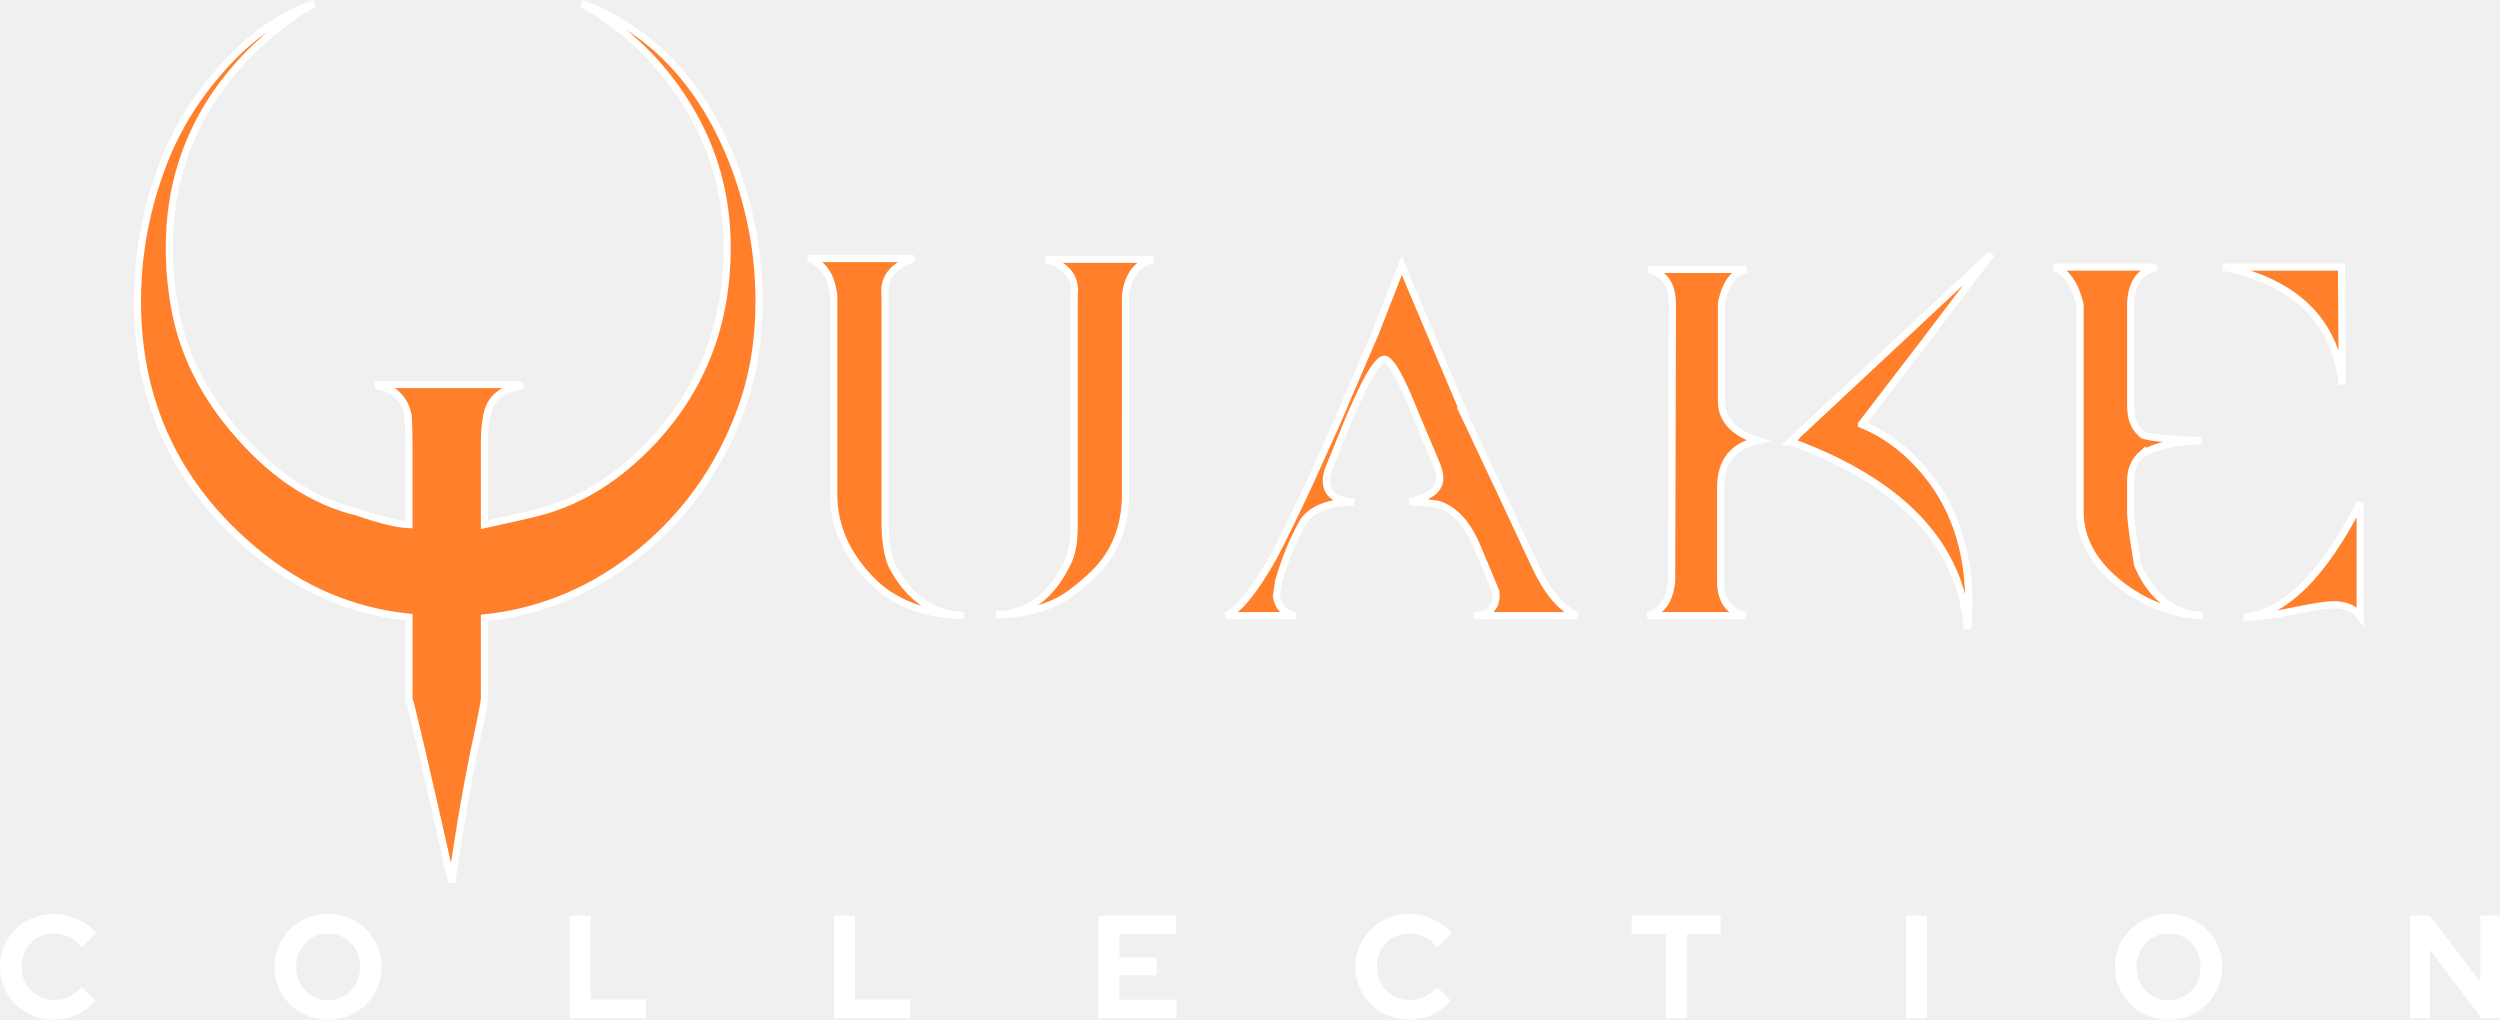
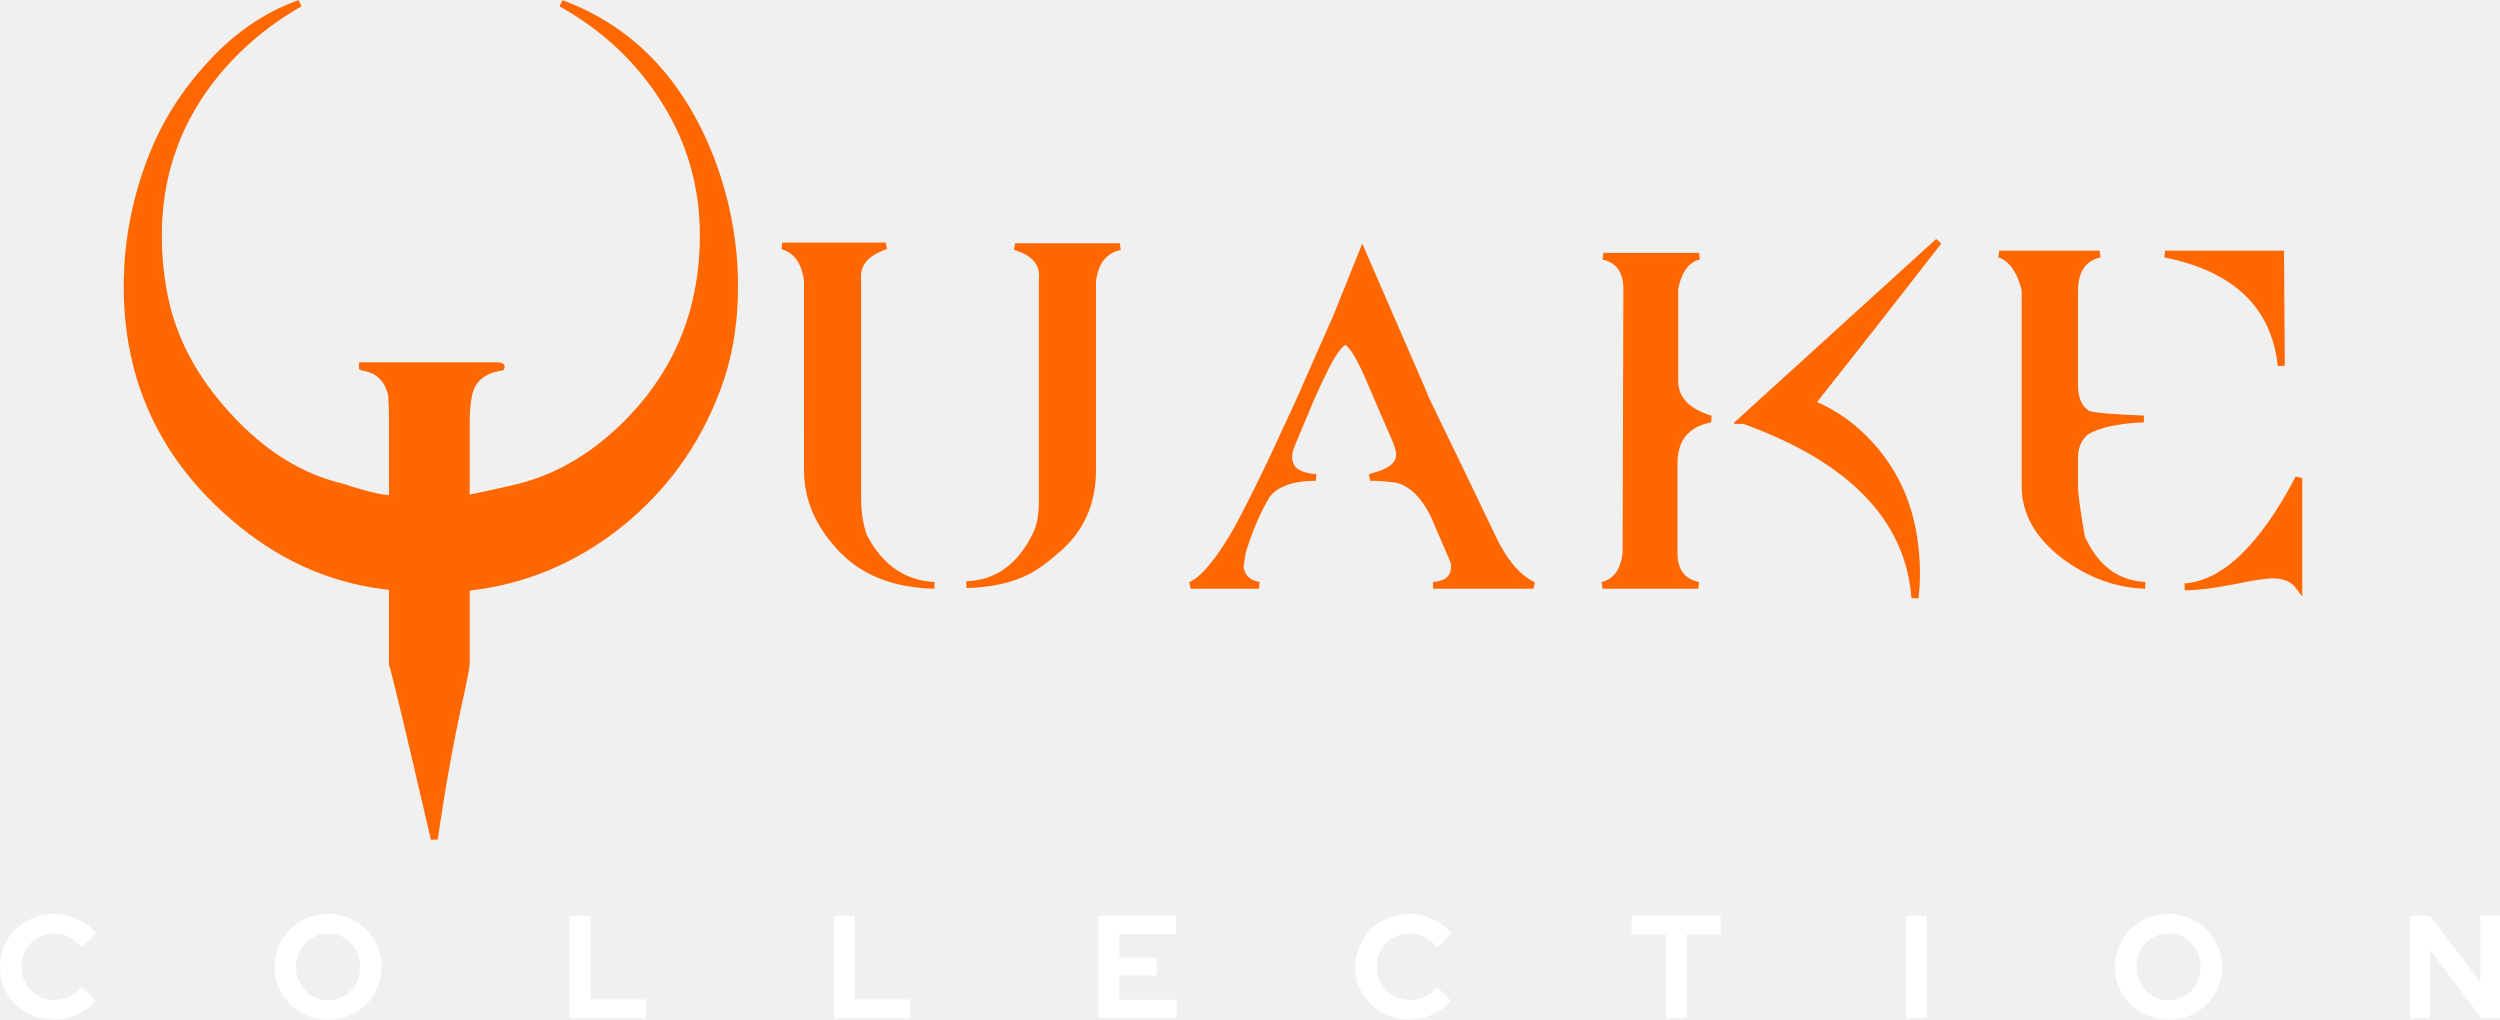
<svg xmlns="http://www.w3.org/2000/svg" width="461.254" height="188.141" viewBox="0 0 122.04 49.779" version="1.1" id="svg8">
  <defs id="defs2" />
  <g id="layer1" transform="translate(-5.902694,-244.4328)">
    <flowRoot xml:space="preserve" id="flowRoot10" style="font-style:normal;font-weight:normal;font-size:40px;line-height:125%;font-family:sans-serif;letter-spacing:0px;word-spacing:0px;fill:#000000;fill-opacity:1;stroke:none;stroke-width:1px;stroke-linecap:butt;stroke-linejoin:miter;stroke-opacity:1" transform="matrix(0.2645833,0,0,0.2645833,0,244.0833)">
      <flowRegion id="flowRegion12">
        <rect id="rect14" width="92.964" height="71.256" x="49.549" y="28.23" />
      </flowRegion>
      <flowPara id="flowPara16" />
    </flowRoot>
-     <g aria-label="Quake" style="font-style:normal;font-weight:normal;font-size:37.979px;line-height:125%;font-family:sans-serif;letter-spacing:0px;word-spacing:0px;fill:#ff7f2a;fill-opacity:1;stroke:#ffffff;stroke-width:0.349;stroke-linecap:butt;stroke-linejoin:miter;stroke-miterlimit:4;stroke-dasharray:none;stroke-opacity:1" id="text20">
-       <path d="m 34.298,244.597 q 3.304,1.899 5.203,5.051 1.899,3.114 1.899,6.874 0,5.507 -3.57,9.381 -2.545,2.734 -5.621,3.532 -0.722,0.19 -2.659,0.608 v -3.912 q 0,-0.798 0.114,-1.405 0.228,-1.215 1.633,-1.443 0.038,-0.076 -0.228,-0.076 h -6.874 q 0.114,0 0.19,0.076 1.177,0.19 1.443,1.443 0.038,0.76 0.038,1.367 v 3.95 q -0.874,-0.038 -2.507,-0.608 -3.152,-0.76 -5.735,-3.684 -2.507,-2.81 -3.152,-6.077 -0.304,-1.557 -0.304,-3.152 0,-4.368 2.469,-7.786 1.823,-2.507 4.595,-4.14 -2.621,0.949 -4.709,3.418 -1.937,2.241 -2.886,5.051 -1.025,2.962 -1.025,6.077 0,7.444 5.773,12.229 3.342,2.772 7.482,3.19 v 3.988 q 0.19,0.532 2.089,8.963 0.57,-4.026 1.253,-7.178 0.342,-1.595 0.342,-1.823 v -3.912 q 4.254,-0.456 7.672,-3.266 3.304,-2.734 4.823,-6.836 0.911,-2.431 0.911,-5.355 0,-3.342 -1.177,-6.532 -2.279,-6.039 -7.482,-8.013 z" style="font-style:normal;font-variant:normal;font-weight:normal;font-stretch:normal;font-family:DpQuake;-inkscape-font-specification:DpQuake;fill:#ff7f2a;stroke:#ffffff;stroke-width:0.349;stroke-miterlimit:4;stroke-dasharray:none;stroke-opacity:1" id="path833" />
-       <path d="m 46.603,268.561 q 0,2.279 1.785,4.14 1.633,1.709 4.557,1.785 -2.317,-0.114 -3.532,-2.507 -0.304,-0.836 -0.304,-2.013 v -11.09 q -0.152,-1.291 1.405,-1.823 h -5.165 q 1.063,0.304 1.253,1.785 z m 14.242,0 q 0,2.545 -1.785,4.102 -0.836,0.76 -1.481,1.101 -1.253,0.646 -3.038,0.684 2.279,-0.076 3.456,-2.507 0.342,-0.646 0.342,-1.785 v -11.318 q 0.152,-1.291 -1.367,-1.747 h 5.241 q -1.177,0.266 -1.367,1.747 z" style="font-style:normal;font-variant:normal;font-weight:normal;font-stretch:normal;font-family:DpQuake;-inkscape-font-specification:DpQuake;fill:#ff7f2a;stroke:#ffffff;stroke-width:0.349;stroke-miterlimit:4;stroke-dasharray:none;stroke-opacity:1" id="path835" />
-       <path d="m 77.86,274.486 h 5.013 q -1.177,-0.57 -2.051,-2.469 -1.747,-3.76 -2.886,-6.153 -0.114,-0.266 -0.646,-1.367 h 0.038 l -3,-7.102 -1.291,3.304 q -0.342,0.798 -1.405,3.266 -0.266,0.684 -1.823,4.102 -1.063,2.279 -1.747,3.57 -1.367,2.431 -2.317,2.848 h 3.418 q -0.836,-0.152 -0.949,-0.949 l 0.114,-0.76 q 0.494,-1.671 1.215,-2.924 0.684,-0.911 2.469,-0.911 -1.367,-0.076 -1.367,-1.063 0,-0.266 0.152,-0.646 l 0.76,-1.861 q 0.19,-0.532 0.911,-2.051 0.76,-1.519 1.101,-1.329 0.418,0.228 1.177,2.051 0.418,1.025 1.291,3.076 0.152,0.418 0.152,0.646 0,0.722 -1.101,1.063 l -0.38,0.114 q 0.076,0 0.266,0 0.722,0.038 1.139,0.114 1.215,0.38 1.937,2.165 l 0.874,2.089 q 0.114,1.101 -1.063,1.177 z" style="font-style:normal;font-variant:normal;font-weight:normal;font-stretch:normal;font-family:DpQuake;-inkscape-font-specification:DpQuake;fill:#ff7f2a;stroke:#ffffff;stroke-width:0.349;stroke-miterlimit:4;stroke-dasharray:none;stroke-opacity:1" id="path837" />
-       <path d="m 89.899,272.815 q 0,1.405 1.215,1.671 h -4.785 q 1.025,-0.266 1.177,-1.671 l 0.038,-13.52 q 0,-1.443 -1.177,-1.709 h 4.785 q -0.911,0.19 -1.215,1.633 v 4.785 q 0,1.367 1.785,1.937 -1.823,0.38 -1.823,2.279 z m 6.874,-7.672 q 3.076,-3.988 6.342,-8.317 l -9.798,9.153 h 0.038 l -0.038,0.038 h 0.076 q 8.089,3 8.545,9.115 0.076,-0.608 0.076,-1.215 0,-4.026 -2.279,-6.608 -1.291,-1.481 -2.962,-2.165 z" style="font-style:normal;font-variant:normal;font-weight:normal;font-stretch:normal;font-family:DpQuake;-inkscape-font-specification:DpQuake;fill:#ff7f2a;stroke:#ffffff;stroke-width:0.349;stroke-miterlimit:4;stroke-dasharray:none;stroke-opacity:1" id="path839" />
-       <path d="m 110.483,266.586 q -0.57,0.494 -0.57,1.329 v 1.481 q 0,0.608 0.342,2.621 1.025,2.355 3.19,2.469 -2.127,-0.076 -3.988,-1.481 -2.013,-1.557 -2.013,-3.608 v -10.102 q -0.38,-1.519 -1.291,-1.823 h 5.013 q -1.253,0.304 -1.253,1.899 v 4.823 q 0,0.987 0.532,1.405 0,0.228 2.924,0.342 -1.937,0.076 -2.886,0.646 z m 4.937,7.976 q 2.962,-0.228 5.697,-5.583 v 5.545 q -0.418,-0.57 -1.291,-0.57 -0.532,0 -1.975,0.304 -1.443,0.304 -2.431,0.304 z m -0.987,-17.09 h 5.773 l 0.038,5.735 q -0.494,-4.633 -5.811,-5.735 z" style="font-style:normal;font-variant:normal;font-weight:normal;font-stretch:normal;font-family:DpQuake;-inkscape-font-specification:DpQuake;fill:#ff7f2a;stroke:#ffffff;stroke-width:0.349;stroke-miterlimit:4;stroke-dasharray:none;stroke-opacity:1" id="path841" />
+     <g aria-label="Quake" style="font-style:normal;font-weight:normal;font-size:37.979px;line-height:125%;font-family:sans-serif;letter-spacing:0px;word-spacing:0px;fill:#ff6600;fill-opacity:1;stroke:#ff6701;stroke-width:0.349;stroke-linecap:butt;stroke-linejoin:miter;stroke-miterlimit:4;stroke-dasharray:none;stroke-opacity:1" id="text20" transform="matrix(0.9769861,0,0,0.9505415,-0.2091617,12.09738)">
+       <path d="m 34.298,244.597 q 3.304,1.899 5.203,5.051 1.899,3.114 1.899,6.874 0,5.507 -3.57,9.381 -2.545,2.734 -5.621,3.532 -0.722,0.19 -2.659,0.608 v -3.912 q 0,-0.798 0.114,-1.405 0.228,-1.215 1.633,-1.443 0.038,-0.076 -0.228,-0.076 h -6.874 q 0.114,0 0.19,0.076 1.177,0.19 1.443,1.443 0.038,0.76 0.038,1.367 v 3.95 q -0.874,-0.038 -2.507,-0.608 -3.152,-0.76 -5.735,-3.684 -2.507,-2.81 -3.152,-6.077 -0.304,-1.557 -0.304,-3.152 0,-4.368 2.469,-7.786 1.823,-2.507 4.595,-4.14 -2.621,0.949 -4.709,3.418 -1.937,2.241 -2.886,5.051 -1.025,2.962 -1.025,6.077 0,7.444 5.773,12.229 3.342,2.772 7.482,3.19 v 3.988 q 0.19,0.532 2.089,8.963 0.57,-4.026 1.253,-7.178 0.342,-1.595 0.342,-1.823 v -3.912 q 4.254,-0.456 7.672,-3.266 3.304,-2.734 4.823,-6.836 0.911,-2.431 0.911,-5.355 0,-3.342 -1.177,-6.532 -2.279,-6.039 -7.482,-8.013 z" style="font-style:normal;font-variant:normal;font-weight:normal;font-stretch:normal;font-family:DpQuake;-inkscape-font-specification:DpQuake;fill:#ff6600;stroke:#ff6701;stroke-width:0.349;stroke-miterlimit:4;stroke-dasharray:none;stroke-opacity:1" id="path833" />
+       <path d="m 46.603,268.561 q 0,2.279 1.785,4.14 1.633,1.709 4.557,1.785 -2.317,-0.114 -3.532,-2.507 -0.304,-0.836 -0.304,-2.013 v -11.09 q -0.152,-1.291 1.405,-1.823 h -5.165 q 1.063,0.304 1.253,1.785 z m 14.242,0 q 0,2.545 -1.785,4.102 -0.836,0.76 -1.481,1.101 -1.253,0.646 -3.038,0.684 2.279,-0.076 3.456,-2.507 0.342,-0.646 0.342,-1.785 v -11.318 q 0.152,-1.291 -1.367,-1.747 h 5.241 q -1.177,0.266 -1.367,1.747 z" style="font-style:normal;font-variant:normal;font-weight:normal;font-stretch:normal;font-family:DpQuake;-inkscape-font-specification:DpQuake;fill:#ff6600;stroke:#ff6701;stroke-width:0.349;stroke-miterlimit:4;stroke-dasharray:none;stroke-opacity:1" id="path835" />
+       <path d="m 77.86,274.486 h 5.013 q -1.177,-0.57 -2.051,-2.469 -1.747,-3.76 -2.886,-6.153 -0.114,-0.266 -0.646,-1.367 h 0.038 l -3,-7.102 -1.291,3.304 q -0.342,0.798 -1.405,3.266 -0.266,0.684 -1.823,4.102 -1.063,2.279 -1.747,3.57 -1.367,2.431 -2.317,2.848 h 3.418 q -0.836,-0.152 -0.949,-0.949 l 0.114,-0.76 q 0.494,-1.671 1.215,-2.924 0.684,-0.911 2.469,-0.911 -1.367,-0.076 -1.367,-1.063 0,-0.266 0.152,-0.646 l 0.76,-1.861 q 0.19,-0.532 0.911,-2.051 0.76,-1.519 1.101,-1.329 0.418,0.228 1.177,2.051 0.418,1.025 1.291,3.076 0.152,0.418 0.152,0.646 0,0.722 -1.101,1.063 l -0.38,0.114 q 0.076,0 0.266,0 0.722,0.038 1.139,0.114 1.215,0.38 1.937,2.165 l 0.874,2.089 q 0.114,1.101 -1.063,1.177 z" style="font-style:normal;font-variant:normal;font-weight:normal;font-stretch:normal;font-family:DpQuake;-inkscape-font-specification:DpQuake;fill:#ff6600;stroke:#ff6701;stroke-width:0.349;stroke-miterlimit:4;stroke-dasharray:none;stroke-opacity:1" id="path837" />
+       <path d="m 89.899,272.815 q 0,1.405 1.215,1.671 h -4.785 q 1.025,-0.266 1.177,-1.671 l 0.038,-13.52 q 0,-1.443 -1.177,-1.709 h 4.785 q -0.911,0.19 -1.215,1.633 v 4.785 q 0,1.367 1.785,1.937 -1.823,0.38 -1.823,2.279 z m 6.874,-7.672 q 3.076,-3.988 6.342,-8.317 l -9.798,9.153 h 0.038 l -0.038,0.038 h 0.076 q 8.089,3 8.545,9.115 0.076,-0.608 0.076,-1.215 0,-4.026 -2.279,-6.608 -1.291,-1.481 -2.962,-2.165 z" style="font-style:normal;font-variant:normal;font-weight:normal;font-stretch:normal;font-family:DpQuake;-inkscape-font-specification:DpQuake;fill:#ff6600;stroke:#ff6701;stroke-width:0.349;stroke-miterlimit:4;stroke-dasharray:none;stroke-opacity:1" id="path839" />
+       <path d="m 110.483,266.586 q -0.57,0.494 -0.57,1.329 v 1.481 q 0,0.608 0.342,2.621 1.025,2.355 3.19,2.469 -2.127,-0.076 -3.988,-1.481 -2.013,-1.557 -2.013,-3.608 v -10.102 q -0.38,-1.519 -1.291,-1.823 h 5.013 q -1.253,0.304 -1.253,1.899 v 4.823 q 0,0.987 0.532,1.405 0,0.228 2.924,0.342 -1.937,0.076 -2.886,0.646 z m 4.937,7.976 q 2.962,-0.228 5.697,-5.583 v 5.545 q -0.418,-0.57 -1.291,-0.57 -0.532,0 -1.975,0.304 -1.443,0.304 -2.431,0.304 z m -0.987,-17.09 h 5.773 l 0.038,5.735 q -0.494,-4.633 -5.811,-5.735 z" style="font-style:normal;font-variant:normal;font-weight:normal;font-stretch:normal;font-family:DpQuake;-inkscape-font-specification:DpQuake;fill:#ff6600;stroke:#ff6701;stroke-width:0.349;stroke-miterlimit:4;stroke-dasharray:none;stroke-opacity:1" id="path841" />
    </g>
    <path d="m 8.536,294.205 c 0.386,0 0.761,-0.083 1.126,-0.25 0.365,-0.167 0.665,-0.391 0.9,-0.672 v 0 l -0.671,-0.672 c -0.174,0.205 -0.374,0.362 -0.6,0.472 -0.226,0.11 -0.468,0.164 -0.727,0.164 -0.231,0 -0.444,-0.042 -0.639,-0.125 -0.195,-0.083 -0.365,-0.197 -0.508,-0.34 -0.144,-0.143 -0.257,-0.313 -0.339,-0.511 -0.082,-0.198 -0.124,-0.411 -0.124,-0.64 0,-0.234 0.04,-0.449 0.12,-0.647 0.08,-0.198 0.191,-0.369 0.332,-0.515 0.141,-0.145 0.309,-0.26 0.505,-0.343 0.195,-0.083 0.404,-0.125 0.625,-0.125 0.264,0 0.513,0.058 0.748,0.175 0.235,0.117 0.44,0.285 0.614,0.504 v 0 L 10.591,289.987 c -0.231,-0.286 -0.532,-0.513 -0.904,-0.683 -0.372,-0.169 -0.755,-0.254 -1.151,-0.254 -0.367,0 -0.712,0.067 -1.034,0.2 -0.322,0.133 -0.601,0.315 -0.837,0.543 -0.235,0.229 -0.421,0.502 -0.558,0.818 -0.137,0.317 -0.205,0.656 -0.205,1.019 0,0.362 0.067,0.701 0.201,1.015 0.134,0.315 0.319,0.586 0.554,0.815 0.235,0.229 0.514,0.41 0.837,0.543 0.322,0.133 0.67,0.2 1.041,0.2 z m 13.38,0.007 c 0.367,0 0.711,-0.067 1.031,-0.2 0.32,-0.133 0.597,-0.316 0.83,-0.547 0.233,-0.231 0.418,-0.505 0.554,-0.822 0.137,-0.317 0.205,-0.654 0.205,-1.011 0,-0.357 -0.068,-0.695 -0.205,-1.011 -0.137,-0.317 -0.321,-0.591 -0.554,-0.822 -0.233,-0.231 -0.51,-0.413 -0.83,-0.547 -0.32,-0.133 -0.664,-0.2 -1.031,-0.2 -0.362,0 -0.704,0.067 -1.024,0.2 -0.32,0.133 -0.597,0.316 -0.83,0.547 -0.233,0.231 -0.418,0.505 -0.554,0.822 -0.137,0.317 -0.205,0.654 -0.205,1.011 0,0.357 0.068,0.695 0.205,1.011 0.137,0.317 0.321,0.591 0.554,0.822 0.233,0.231 0.51,0.413 0.83,0.547 0.32,0.133 0.661,0.2 1.024,0.2 z m 0,-0.951 c -0.221,0 -0.427,-0.042 -0.618,-0.125 -0.191,-0.083 -0.355,-0.198 -0.494,-0.343 -0.139,-0.145 -0.248,-0.318 -0.328,-0.518 -0.08,-0.2 -0.12,-0.415 -0.12,-0.643 0,-0.234 0.04,-0.449 0.12,-0.647 0.08,-0.198 0.189,-0.369 0.328,-0.515 0.139,-0.145 0.304,-0.26 0.494,-0.343 0.191,-0.083 0.397,-0.125 0.618,-0.125 0.221,0 0.428,0.042 0.621,0.125 0.193,0.083 0.359,0.198 0.498,0.343 0.139,0.145 0.248,0.317 0.328,0.515 0.08,0.198 0.12,0.413 0.12,0.647 0,0.229 -0.04,0.443 -0.12,0.643 -0.08,0.2 -0.189,0.373 -0.328,0.518 -0.139,0.145 -0.305,0.26 -0.498,0.343 -0.193,0.083 -0.4,0.125 -0.621,0.125 z m 15.519,0.872 v -0.915 h -2.704 v -4.089 h -1.024 v 5.004 z m 12.907,0 v -0.915 h -2.704 v -4.089 h -1.024 v 5.004 z m 13.005,0 v -0.901 h -2.803 v -1.187 h 1.829 v -0.872 h -1.829 v -1.144 h 2.775 v -0.901 h -3.799 v 5.004 z m 11.353,0.071 c 0.386,0 0.761,-0.083 1.126,-0.25 0.365,-0.167 0.665,-0.391 0.9,-0.672 v 0 l -0.671,-0.672 c -0.174,0.205 -0.374,0.362 -0.6,0.472 -0.226,0.11 -0.468,0.164 -0.727,0.164 -0.231,0 -0.444,-0.042 -0.639,-0.125 -0.195,-0.083 -0.365,-0.197 -0.508,-0.34 -0.144,-0.143 -0.257,-0.313 -0.339,-0.511 -0.082,-0.198 -0.124,-0.411 -0.124,-0.64 0,-0.234 0.04,-0.449 0.12,-0.647 0.08,-0.198 0.191,-0.369 0.332,-0.515 0.141,-0.145 0.309,-0.26 0.505,-0.343 0.195,-0.083 0.404,-0.125 0.625,-0.125 0.264,0 0.513,0.058 0.748,0.175 0.235,0.117 0.44,0.285 0.614,0.504 v 0 l 0.692,-0.693 c -0.231,-0.286 -0.532,-0.513 -0.904,-0.683 -0.372,-0.169 -0.755,-0.254 -1.151,-0.254 -0.367,0 -0.712,0.067 -1.034,0.2 -0.322,0.133 -0.601,0.315 -0.837,0.543 -0.235,0.229 -0.421,0.502 -0.558,0.818 -0.137,0.317 -0.205,0.656 -0.205,1.019 0,0.362 0.067,0.701 0.201,1.015 0.134,0.315 0.319,0.586 0.554,0.815 0.235,0.229 0.514,0.41 0.837,0.543 0.322,0.133 0.67,0.2 1.041,0.2 z m 13.542,-0.071 v -4.089 h 1.659 v -0.915 h -4.349 v 0.915 h 1.666 v 4.089 z m 11.727,0 v -5.004 h -1.024 v 5.004 z m 11.791,0.079 c 0.367,0 0.711,-0.067 1.031,-0.2 0.32,-0.133 0.597,-0.316 0.83,-0.547 0.233,-0.231 0.418,-0.505 0.554,-0.822 0.137,-0.317 0.205,-0.654 0.205,-1.011 0,-0.357 -0.068,-0.695 -0.205,-1.011 -0.137,-0.317 -0.321,-0.591 -0.554,-0.822 -0.233,-0.231 -0.51,-0.413 -0.83,-0.547 -0.32,-0.133 -0.664,-0.2 -1.031,-0.2 -0.362,0 -0.704,0.067 -1.024,0.2 -0.32,0.133 -0.597,0.316 -0.83,0.547 -0.233,0.231 -0.418,0.505 -0.554,0.822 -0.137,0.317 -0.205,0.654 -0.205,1.011 0,0.357 0.068,0.695 0.205,1.011 0.137,0.317 0.321,0.591 0.554,0.822 0.233,0.231 0.51,0.413 0.83,0.547 0.32,0.133 0.661,0.2 1.024,0.2 z m 0,-0.951 c -0.221,0 -0.427,-0.042 -0.618,-0.125 -0.191,-0.083 -0.355,-0.198 -0.494,-0.343 -0.139,-0.145 -0.248,-0.318 -0.328,-0.518 -0.08,-0.2 -0.12,-0.415 -0.12,-0.643 0,-0.234 0.04,-0.449 0.12,-0.647 0.08,-0.198 0.189,-0.369 0.328,-0.515 0.139,-0.145 0.304,-0.26 0.494,-0.343 0.191,-0.083 0.397,-0.125 0.618,-0.125 0.221,0 0.428,0.042 0.621,0.125 0.193,0.083 0.359,0.198 0.498,0.343 0.139,0.145 0.248,0.317 0.328,0.515 0.08,0.198 0.12,0.413 0.12,0.647 0,0.229 -0.04,0.443 -0.12,0.643 -0.08,0.2 -0.189,0.373 -0.328,0.518 -0.139,0.145 -0.305,0.26 -0.498,0.343 -0.193,0.083 -0.4,0.125 -0.621,0.125 z m 12.758,0.872 v -3.345 l 2.521,3.345 h 0.904 v -5.004 h -0.96 v 3.238 l -2.457,-3.238 h -0.974 v 5.004 z" id="COLLECTION" style="fill:#ffffff;fill-rule:nonzero;stroke:none;stroke-width:0.304" />
  </g>
</svg>
